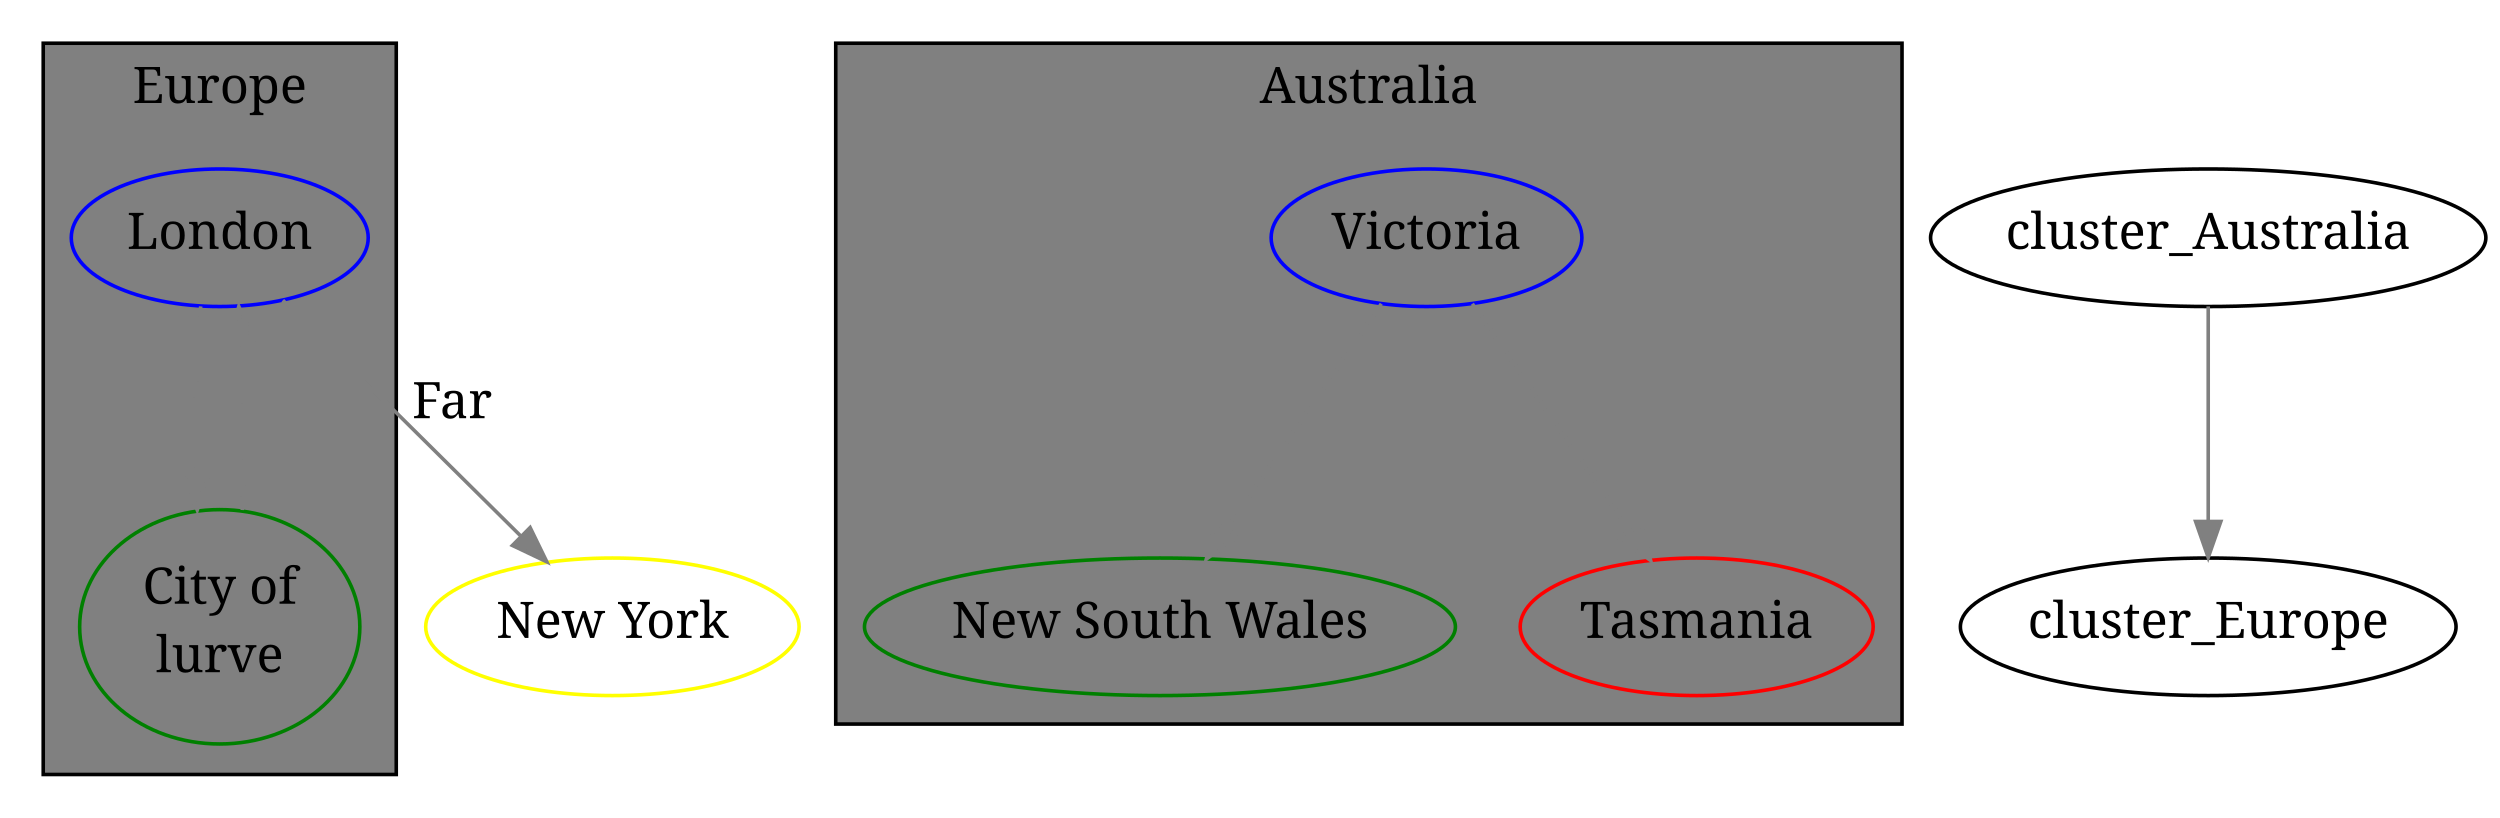
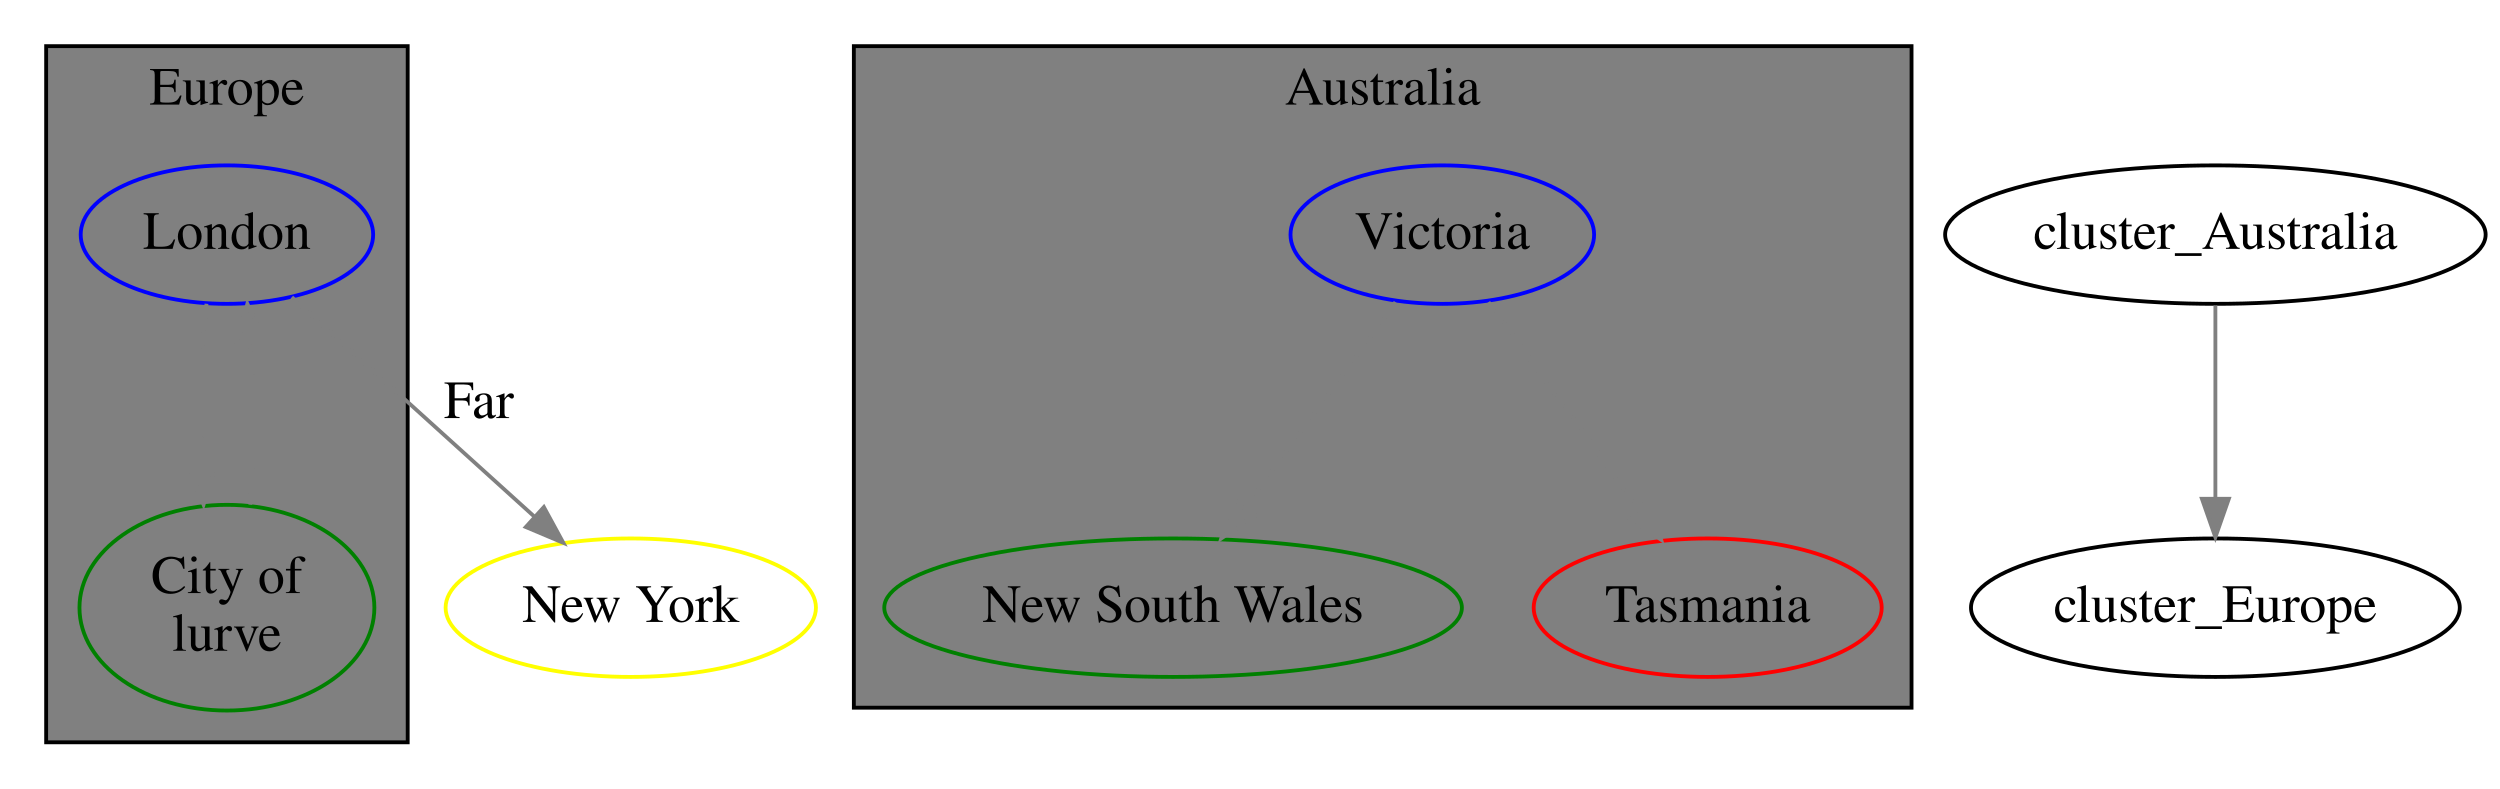
- <svg xmlns="http://www.w3.org/2000/svg" width="694pt" height="227pt" viewBox="0.00 0.00 694.00 227.00">
-   <g id="graph1" class="graph" transform="scale(1 1) rotate(0) translate(4 223)">
-     <polygon fill="white" stroke="white" points="-4,5 -4,-223 691,-223 691,5 -4,5" />
-     <g id="graph2" class="cluster">
-       <polygon fill="grey" stroke="black" points="8,-8 8,-211 106,-211 106,-8 8,-8" />
-       <text text-anchor="middle" x="57" y="-194.4" font-family="Times Roman,serif" font-size="14.00">Europe</text>
+ <svg xmlns="http://www.w3.org/2000/svg" width="650pt" height="205pt" viewBox="0.00 0.00 650.00 205.00">
+   <g id="graph0" class="graph" transform="scale(1 1) rotate(0) translate(4 201)">
+     <polygon fill="white" stroke="white" points="-4,5 -4,-201 647,-201 647,5 -4,5" />
+     <g id="clust1" class="cluster">
+       <polygon fill="grey" stroke="black" points="8,-8 8,-189 102,-189 102,-8 8,-8" />
+       <text text-anchor="middle" x="55" y="-173.8" font-family="Times,serif" font-size="14.00">Europe</text>
    </g>
-     <g id="graph3" class="cluster">
-       <polygon fill="grey" stroke="black" points="228,-22 228,-211 524,-211 524,-22 228,-22" />
-       <text text-anchor="middle" x="376" y="-194.4" font-family="Times Roman,serif" font-size="14.00">Australia</text>
+     <g id="clust2" class="cluster">
+       <polygon fill="grey" stroke="black" points="218,-17 218,-189 493,-189 493,-17 218,-17" />
+       <text text-anchor="middle" x="355.5" y="-173.8" font-family="Times,serif" font-size="14.00">Australia</text>
+     </g>
+     <g id="node1" class="node">
+       <ellipse fill="none" stroke="blue" cx="55" cy="-140" rx="38.021" ry="18" />
+       <text text-anchor="middle" x="55" y="-136.3" font-family="Times,serif" font-size="14.00">London</text>
    </g>
    <g id="node2" class="node">
-       <ellipse fill="none" stroke="blue" cx="57" cy="-157" rx="41.217" ry="19.092" />
-       <text text-anchor="middle" x="57" y="-153.9" font-family="Times Roman,serif" font-size="14.00">London</text>
+       <ellipse fill="none" stroke="green" cx="55" cy="-43" rx="38.338" ry="26.741" />
+       <text text-anchor="middle" x="55" y="-46.8" font-family="Times,serif" font-size="14.00">City of</text>
+       <text text-anchor="middle" x="55" y="-31.8" font-family="Times,serif" font-size="14.00">lurve</text>
+     </g>
+     <g id="edge1" class="edge">
+       <path fill="none" stroke="grey" d="M49.684,-122.016C48.389,-110.335 47.971,-94.383 48.431,-79.948" />
+       <polygon fill="grey" stroke="grey" points="51.935,-79.944 48.921,-69.787 44.943,-79.606 51.935,-79.944" />
    </g>
    <g id="node3" class="node">
-       <ellipse fill="none" stroke="green" cx="57" cy="-49" rx="38.891" ry="32.527" />
-       <text text-anchor="middle" x="57" y="-55.4" font-family="Times Roman,serif" font-size="14.00">City of</text>
-       <text text-anchor="middle" x="57" y="-36.4" font-family="Times Roman,serif" font-size="14.00">lurve</text>
+       <ellipse fill="none" stroke="yellow" cx="160" cy="-43" rx="48.144" ry="18" />
+       <text text-anchor="middle" x="160" y="-39.3" font-family="Times,serif" font-size="14.00">New York</text>
    </g>
    <g id="edge3" class="edge">
-       <path fill="none" stroke="grey" d="M51.709,-137.94C50.442,-125.124 50,-107.707 50.384,-91.681" />
-       <polygon fill="grey" stroke="grey" points="53.891,-91.534 50.754,-81.414 46.896,-91.281 53.891,-91.534" />
+       <path fill="none" stroke="grey" d="M71.87,-123.737C88.888,-108.34 115.362,-84.387 134.855,-66.75" />
+       <polygon fill="grey" stroke="grey" points="137.404,-69.164 142.472,-59.859 132.708,-63.973 137.404,-69.164" />
+       <text text-anchor="middle" x="120.5" y="-92.3" font-family="Times,serif" font-size="14.00">Far</text>
+     </g>
+     <g id="edge2" class="edge">
+       <path fill="none" stroke="grey" d="M61.079,-69.787C61.939,-82.757 61.972,-98.479 61.178,-111.659" />
+       <polygon fill="grey" stroke="grey" points="57.657,-111.76 60.316,-122.016 64.633,-112.341 57.657,-111.76" />
+     </g>
+     <g id="node4" class="node">
+       <ellipse fill="none" stroke="blue" cx="371" cy="-140" rx="39.469" ry="18" />
+       <text text-anchor="middle" x="371" y="-136.3" font-family="Times,serif" font-size="14.00">Victoria</text>
+     </g>
+     <g id="node5" class="node">
+       <ellipse fill="none" stroke="green" cx="301" cy="-43" rx="75.09" ry="18" />
+       <text text-anchor="middle" x="301" y="-39.3" font-family="Times,serif" font-size="14.00">New South Wales</text>
+     </g>
+     <g id="edge4" class="edge">
+       <path fill="none" stroke="grey" d="M358.807,-122.452C347.999,-107.785 332.053,-86.144 319.645,-69.304" />
+       <polygon fill="grey" stroke="grey" points="322.274,-66.972 313.525,-60.998 316.639,-71.125 322.274,-66.972" />
    </g>
    <g id="node6" class="node">
-       <ellipse fill="none" stroke="yellow" cx="166" cy="-49" rx="51.828" ry="19.092" />
-       <text text-anchor="middle" x="166" y="-45.9" font-family="Times Roman,serif" font-size="14.00">New York</text>
-     </g>
-     <g id="edge7" class="edge">
-       <path fill="none" stroke="grey" d="M74.513,-139.648C92.336,-121.989 120.151,-94.428 140.435,-74.33" />
-       <polygon fill="grey" stroke="grey" points="143.164,-76.554 147.804,-67.029 138.237,-71.581 143.164,-76.554" />
-       <text text-anchor="middle" x="121.5" y="-106.9" font-family="Times Roman,serif" font-size="14.00">Far</text>
+       <ellipse fill="none" stroke="red" cx="440" cy="-43" rx="45.244" ry="18" />
+       <text text-anchor="middle" x="440" y="-39.3" font-family="Times,serif" font-size="14.00">Tasmania</text>
    </g>
    <g id="edge5" class="edge">
-       <path fill="none" stroke="grey" d="M63.246,-81.414C63.969,-96.109 63.914,-113.358 63.081,-127.664" />
-       <polygon fill="grey" stroke="grey" points="59.568,-127.702 62.291,-137.94 66.547,-128.238 59.568,-127.702" />
+       <path fill="none" stroke="grey" d="M383.019,-122.452C393.738,-107.694 409.585,-85.876 421.847,-68.993" />
+       <polygon fill="grey" stroke="grey" points="424.843,-70.825 427.887,-60.677 419.179,-66.711 424.843,-70.825" />
    </g>
-     <g id="node9" class="node">
-       <ellipse fill="none" stroke="blue" cx="392" cy="-157" rx="43.133" ry="19.092" />
-       <text text-anchor="middle" x="392" y="-153.9" font-family="Times Roman,serif" font-size="14.00">Victoria</text>
+     <g id="node7" class="node">
+       <ellipse fill="none" stroke="black" cx="572" cy="-140" rx="70.267" ry="18" />
+       <text text-anchor="middle" x="572" y="-136.3" font-family="Times,serif" font-size="14.00">cluster_Australia</text>
    </g>
-     <g id="node10" class="node">
-       <ellipse fill="none" stroke="green" cx="318" cy="-49" rx="82.024" ry="19.092" />
-       <text text-anchor="middle" x="318" y="-45.9" font-family="Times Roman,serif" font-size="14.00">New South Wales</text>
+     <g id="node8" class="node">
+       <ellipse fill="none" stroke="black" cx="572" cy="-43" rx="63.541" ry="18" />
+       <text text-anchor="middle" x="572" y="-39.3" font-family="Times,serif" font-size="14.00">cluster_Europe</text>
    </g>
-     <g id="edge10" class="edge">
-       <path fill="none" stroke="grey" d="M379.447,-138.679C367.718,-121.561 350.057,-95.785 336.674,-76.254" />
-       <polygon fill="grey" stroke="grey" points="339.403,-74.045 330.863,-67.774 333.628,-78.001 339.403,-74.045" />
-     </g>
-     <g id="node11" class="node">
-       <ellipse fill="none" stroke="red" cx="467" cy="-49" rx="48.998" ry="19.092" />
-       <text text-anchor="middle" x="467" y="-45.9" font-family="Times Roman,serif" font-size="14.00">Tasmania</text>
-     </g>
-     <g id="edge12" class="edge">
-       <path fill="none" stroke="grey" d="M404.723,-138.679C416.736,-121.379 434.891,-95.237 448.504,-75.634" />
-       <polygon fill="grey" stroke="grey" points="451.386,-77.621 454.215,-67.411 445.636,-73.628 451.386,-77.621" />
-     </g>
-     <g id="node14" class="node">
-       <ellipse fill="none" stroke="black" cx="609" cy="-157" rx="77.075" ry="19.092" />
-       <text text-anchor="middle" x="609" y="-153.9" font-family="Times Roman,serif" font-size="14.00">cluster_Australia</text>
-     </g>
-     <g id="node15" class="node">
-       <ellipse fill="none" stroke="black" cx="609" cy="-49" rx="68.798" ry="19.092" />
-       <text text-anchor="middle" x="609" y="-45.9" font-family="Times Roman,serif" font-size="14.00">cluster_Europe</text>
-     </g>
-     <g id="edge14" class="edge">
-       <path fill="none" stroke="grey" d="M609,-137.94C609,-121.463 609,-97.378 609,-78.426" />
-       <polygon fill="grey" stroke="grey" points="612.5,-78.232 609,-68.232 605.5,-78.232 612.5,-78.232" />
+     <g id="edge6" class="edge">
+       <path fill="none" stroke="grey" d="M572,-121.576C572,-107.648 572,-87.861 572,-71.757" />
+       <polygon fill="grey" stroke="grey" points="575.5,-71.314 572,-61.314 568.5,-71.314 575.5,-71.314" />
    </g>
  </g>
</svg>
